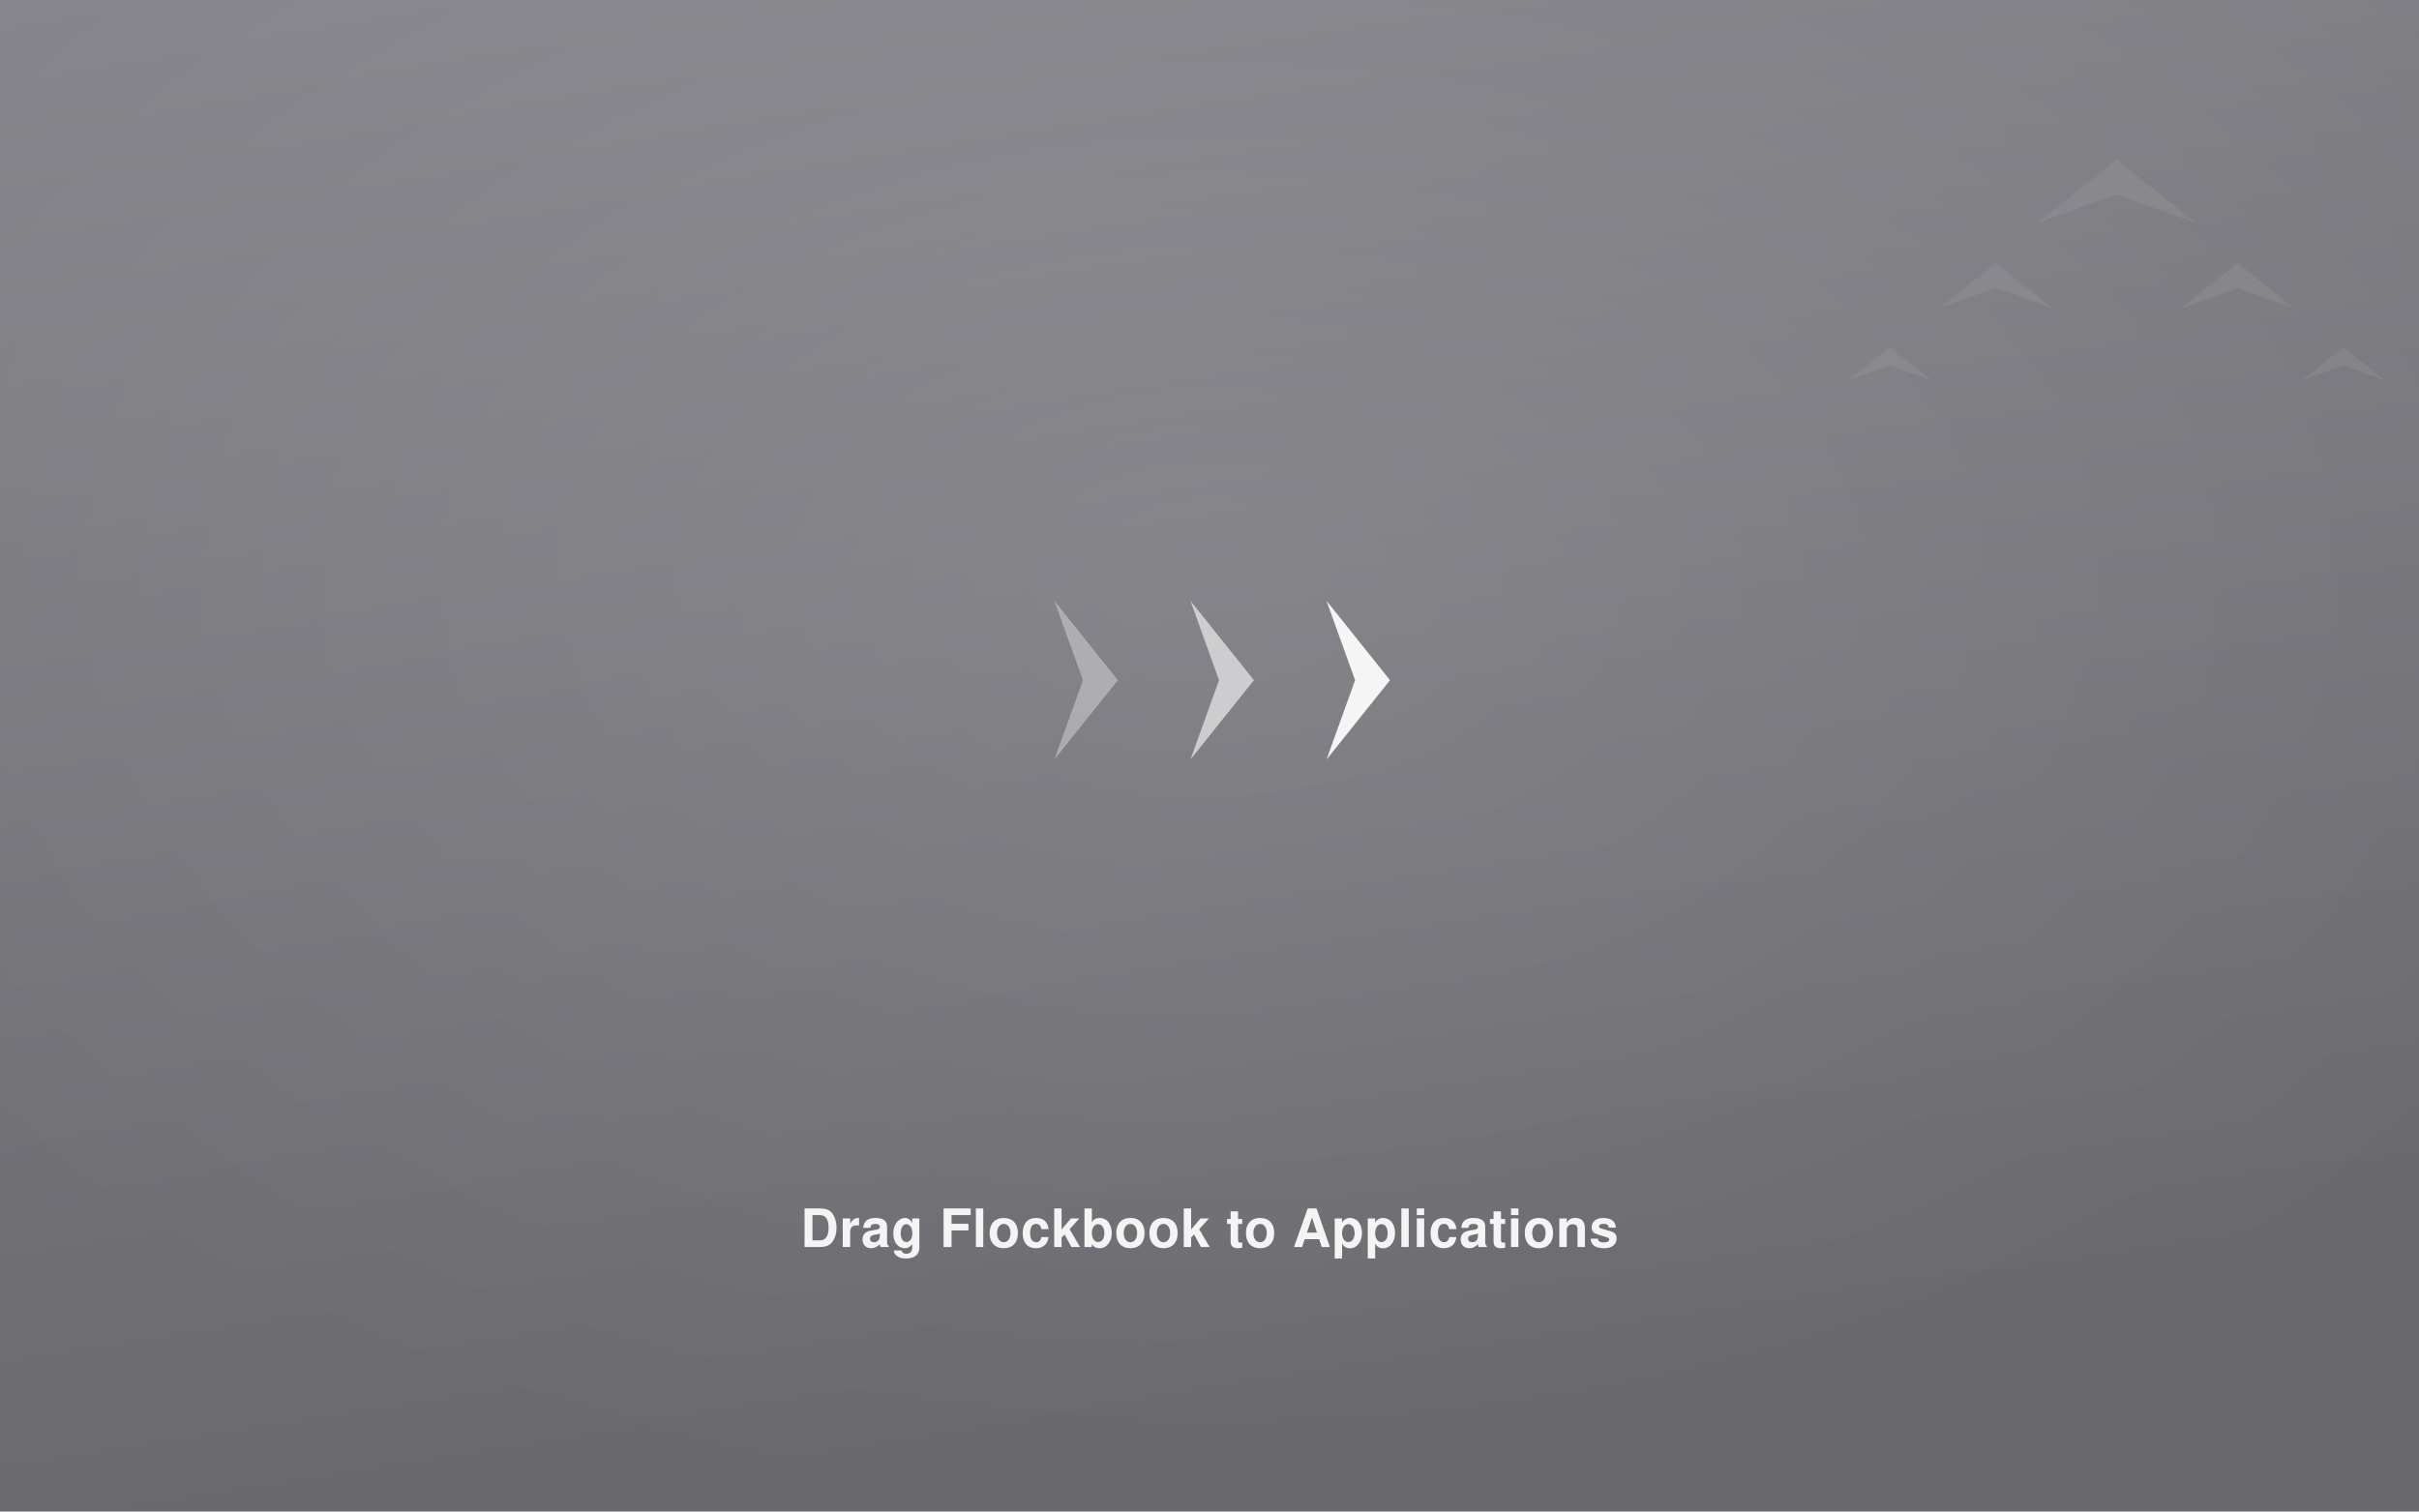
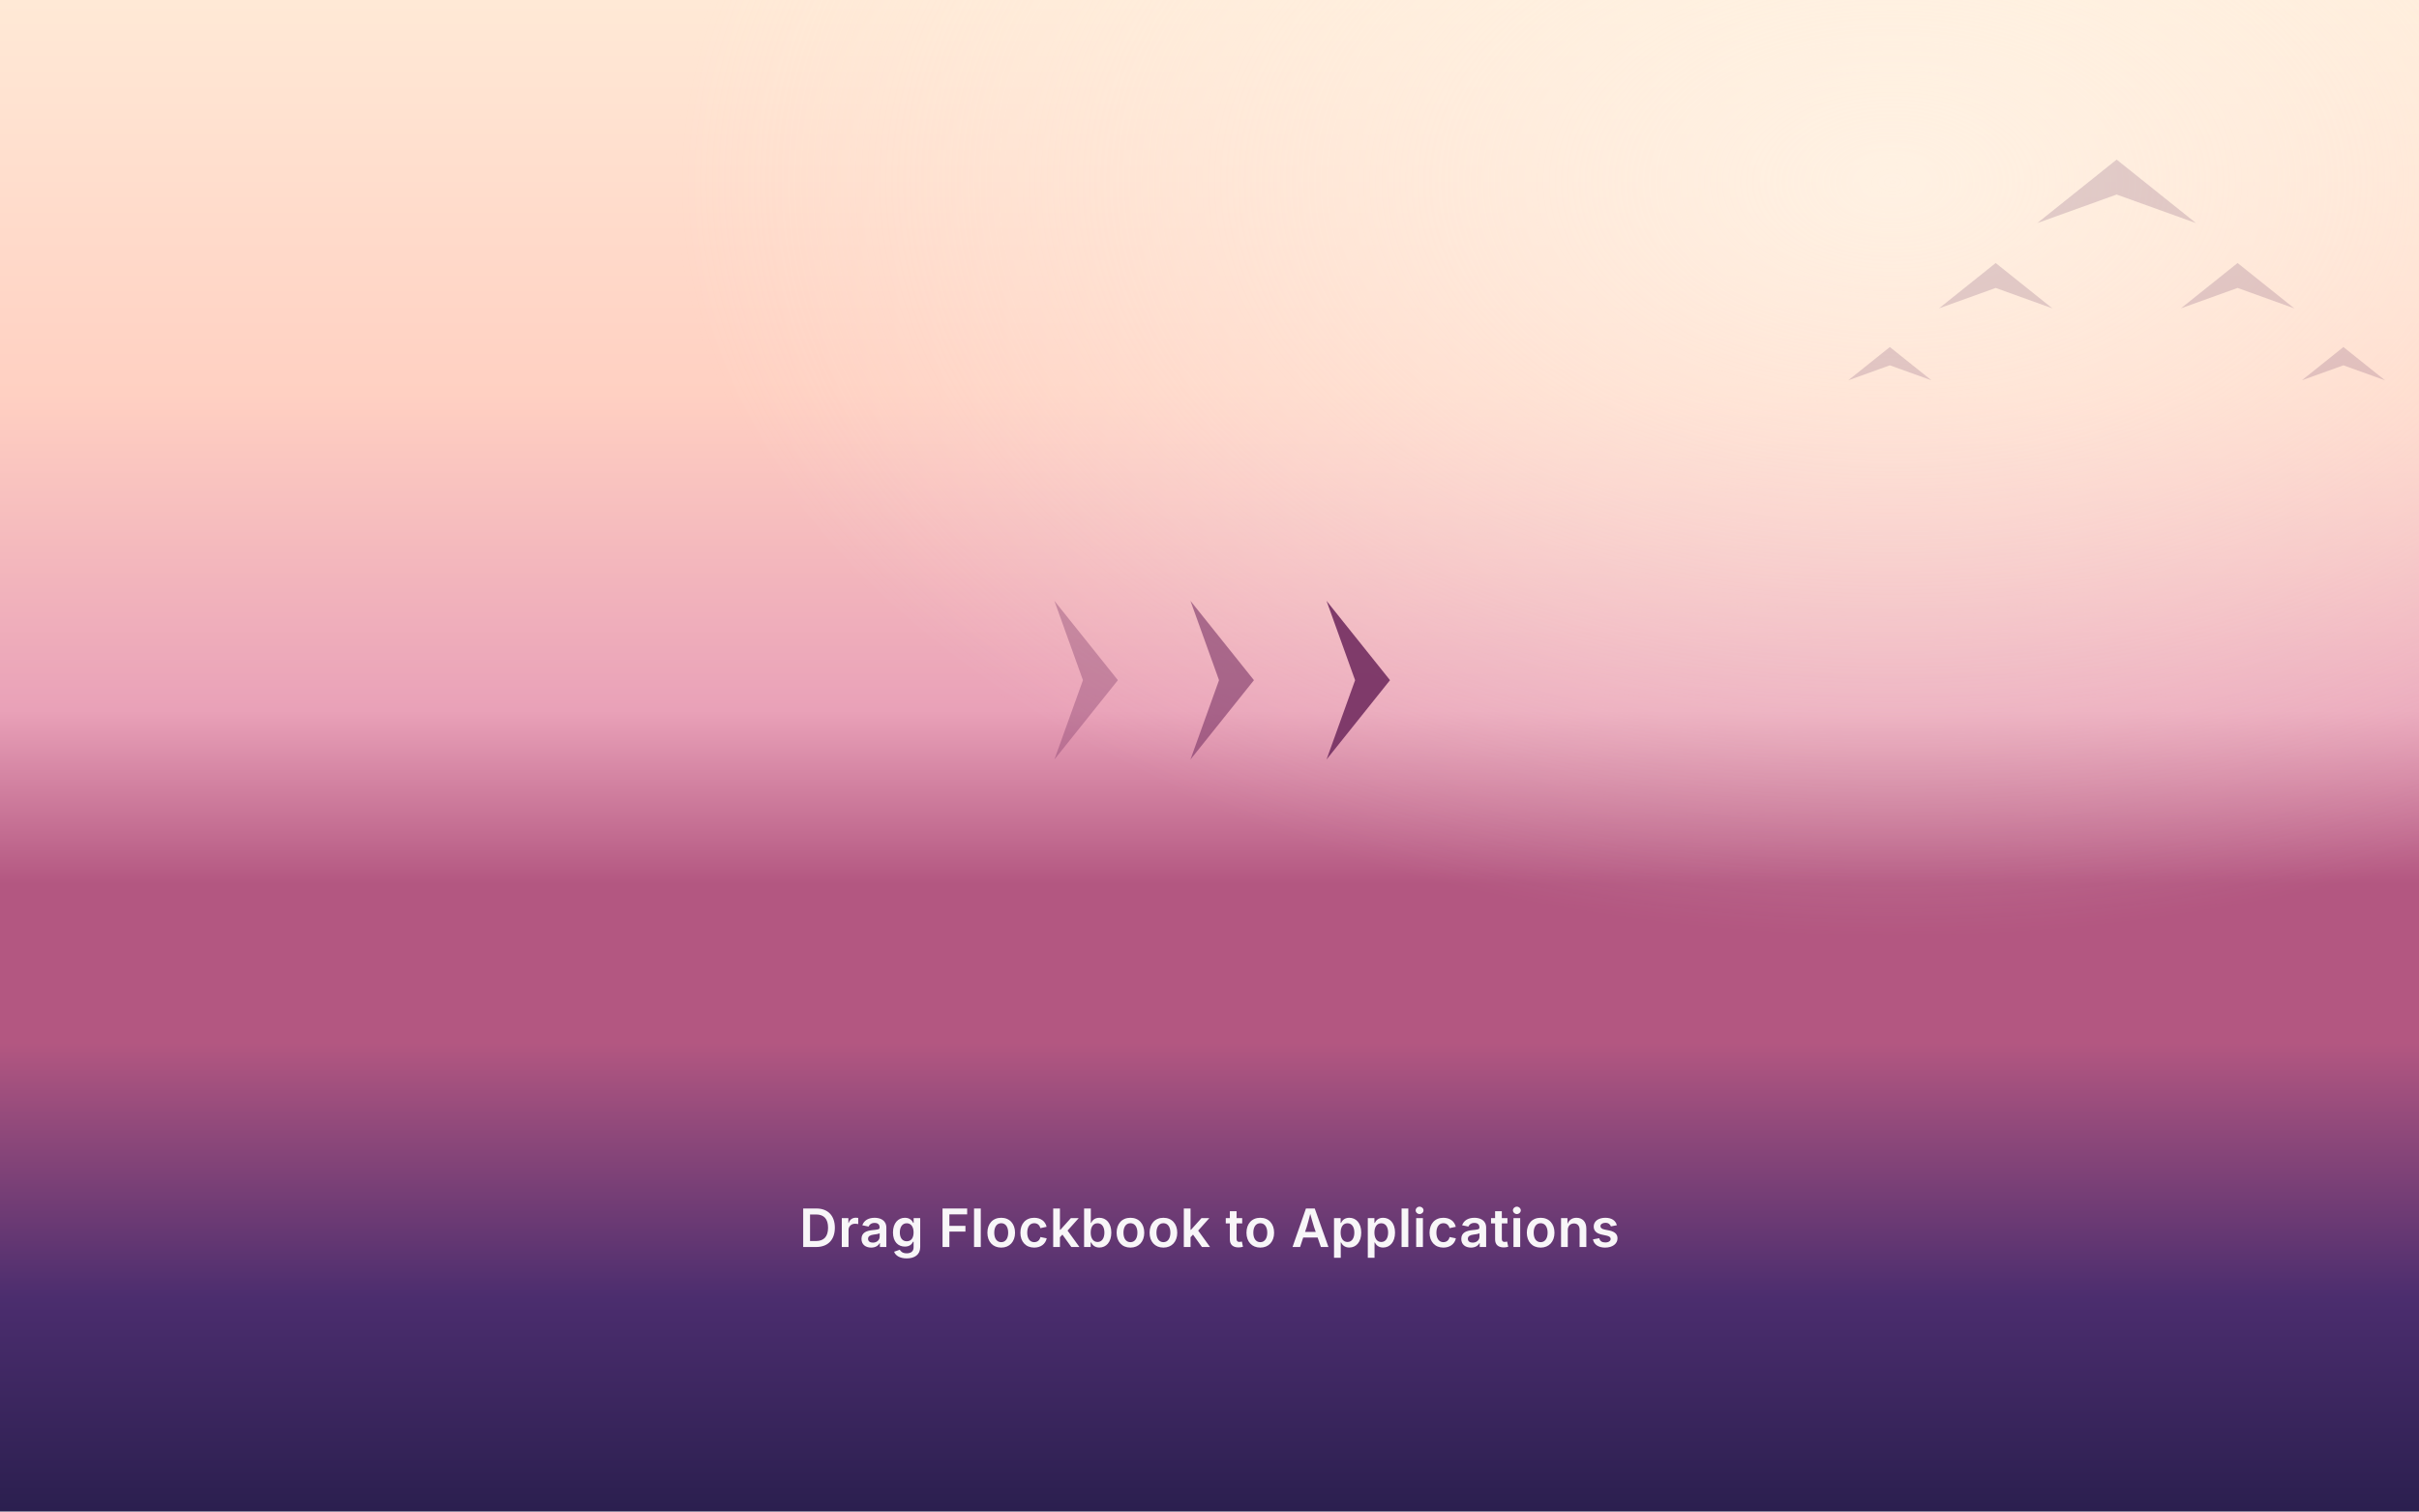
<svg xmlns="http://www.w3.org/2000/svg" width="640" height="400" viewBox="0 0 640 400">
  <defs>
-     <linearGradient id="bg" x1="0" y1="0" x2="0.25" y2="1">
-       <stop offset="0" stop-color="#86868C" />
-       <stop offset="1" stop-color="#68686D" />
+     <path id="bird" d="M-50 12 L0 -28 L0 -6 Z M0 -28 L50 12 L0 -6 Z" />
+     <linearGradient id="g" x1="0" y1="0" x2="0" y2="1">
+       <stop offset="0" stop-color="#FFE9D6" />
+       <stop offset="0.26" stop-color="#FFD0C2" />
+       <stop offset="0.47" stop-color="#E9A1B8" />
+       <stop offset="0.585" stop-color="#B35781" />
+       <stop offset="0.69" stop-color="#B35781" />
+       <stop offset="0.86" stop-color="#4B2D6E" />
+       <stop offset="1" stop-color="#2B1F4F" />
    </linearGradient>
-     <radialGradient id="glow" cx="0.5" cy="0.38" r="0.62">
-       <stop offset="0" stop-color="#FFFFFF" stop-opacity="0.10" />
-       <stop offset="1" stop-color="#FFFFFF" stop-opacity="0" />
+     <radialGradient id="sun" cx="0.78" cy="0.12" r="0.5">
+       <stop offset="0" stop-color="#FFF6E8" stop-opacity="0.8" />
+       <stop offset="1" stop-color="#FFF6E8" stop-opacity="0" />
    </radialGradient>
-     <path id="bird" d="M-50 12 L0 -28 L0 -6 Z M0 -28 L50 12 L0 -6 Z" />
  </defs>
-   <rect width="640" height="400" fill="url(#bg)" />
-   <rect width="640" height="400" fill="url(#glow)" />
-   <g fill="#FFFFFF" fill-opacity="0.07">
+   <rect width="640" height="400" fill="url(#g)" />
+   <rect width="640" height="400" fill="url(#sun)" />
+   <g fill="#5A2A5C" fill-opacity="0.18">
    <use href="#bird" transform="translate(560 54) scale(0.42)" />
    <use href="#bird" transform="translate(528 78) scale(0.30)" />
    <use href="#bird" transform="translate(592 78) scale(0.30)" />
    <use href="#bird" transform="translate(500 98) scale(0.22)" />
    <use href="#bird" transform="translate(620 98) scale(0.22)" />
  </g>
-   <g fill="#FFFFFF">
+   <g fill="#7A3566">
    <use href="#bird" transform="translate(284 180) rotate(90) scale(0.42)" fill-opacity="0.35" />
    <use href="#bird" transform="translate(320 180) rotate(90) scale(0.42)" fill-opacity="0.6" />
-     <use href="#bird" transform="translate(356 180) rotate(90) scale(0.42)" fill-opacity="0.92" />
+     <use href="#bird" transform="translate(356 180) rotate(90) scale(0.42)" fill-opacity="0.95" />
  </g>
-   <text x="320" y="330" text-anchor="middle" font-family="SF Pro Text, -apple-system, Helvetica Neue, Helvetica, sans-serif" font-size="14" font-weight="600" fill="#FFFFFF" fill-opacity="0.92" letter-spacing="0.2">Drag Flockbook to Applications</text>
+   <text x="320" y="330" text-anchor="middle" font-family="SF Pro Text, Helvetica Neue, sans-serif" font-size="14" font-weight="600" fill="#FFFFFF" fill-opacity="0.95" letter-spacing="0.2">Drag Flockbook to Applications</text>
</svg>
